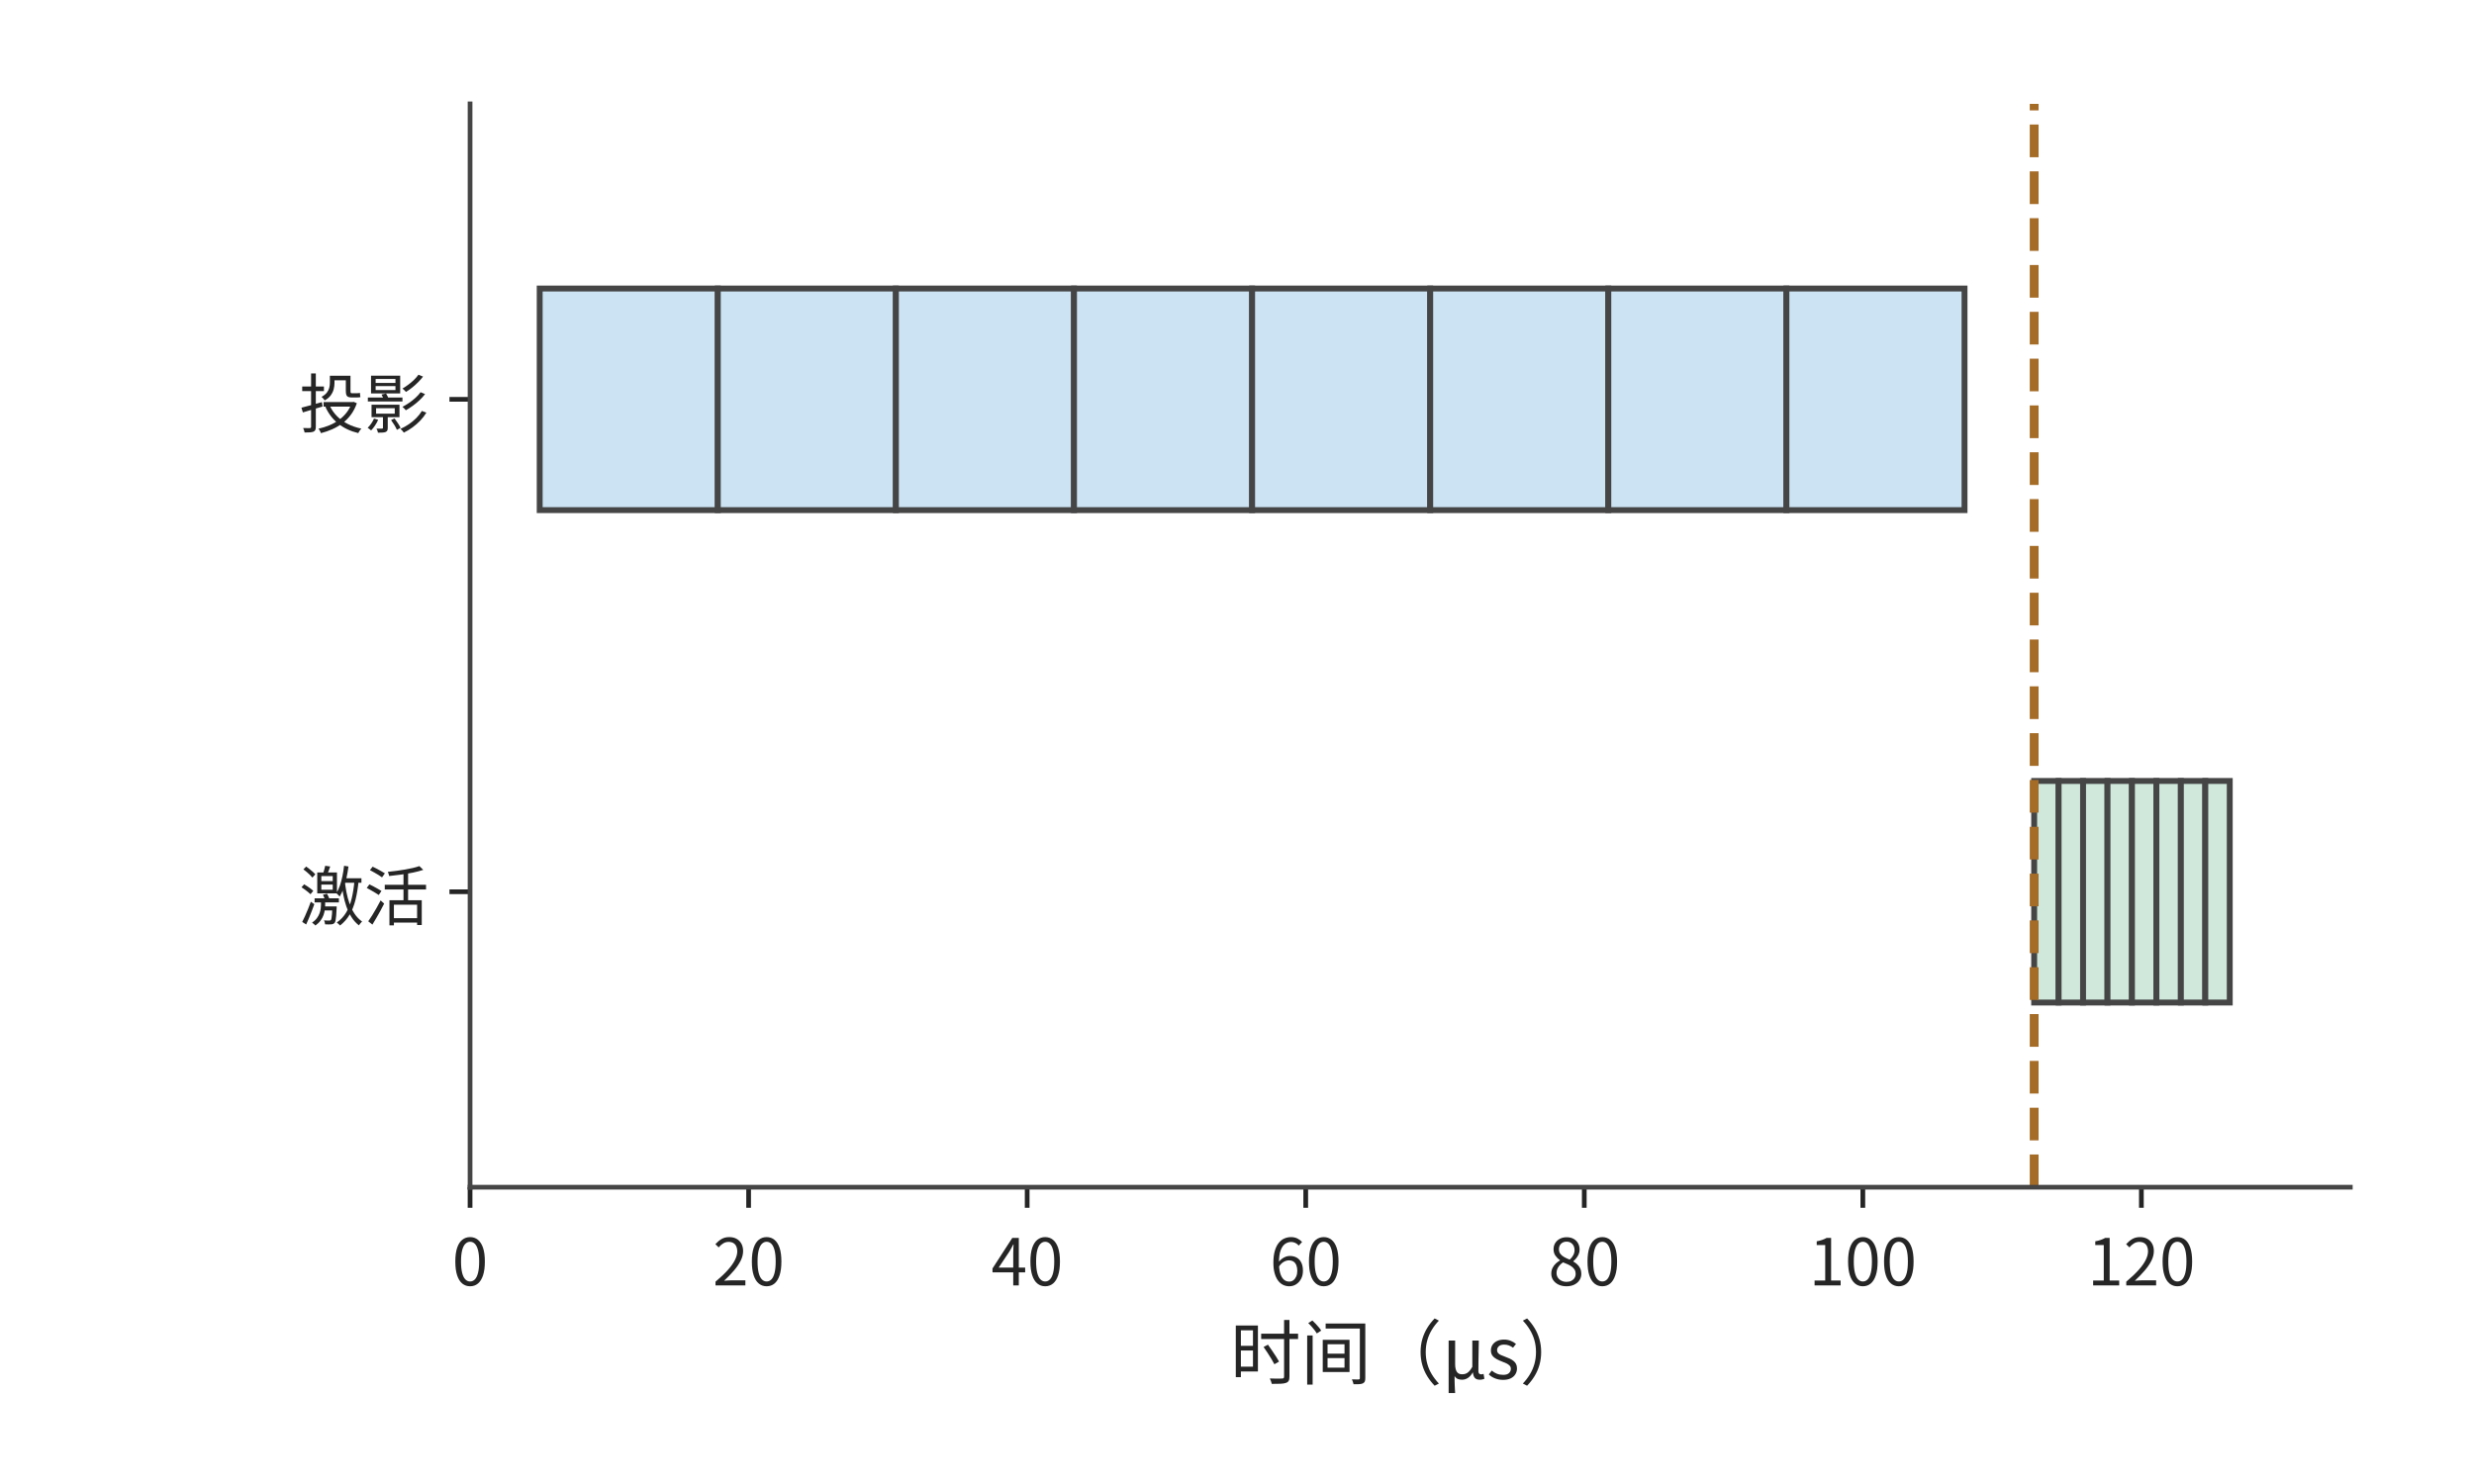
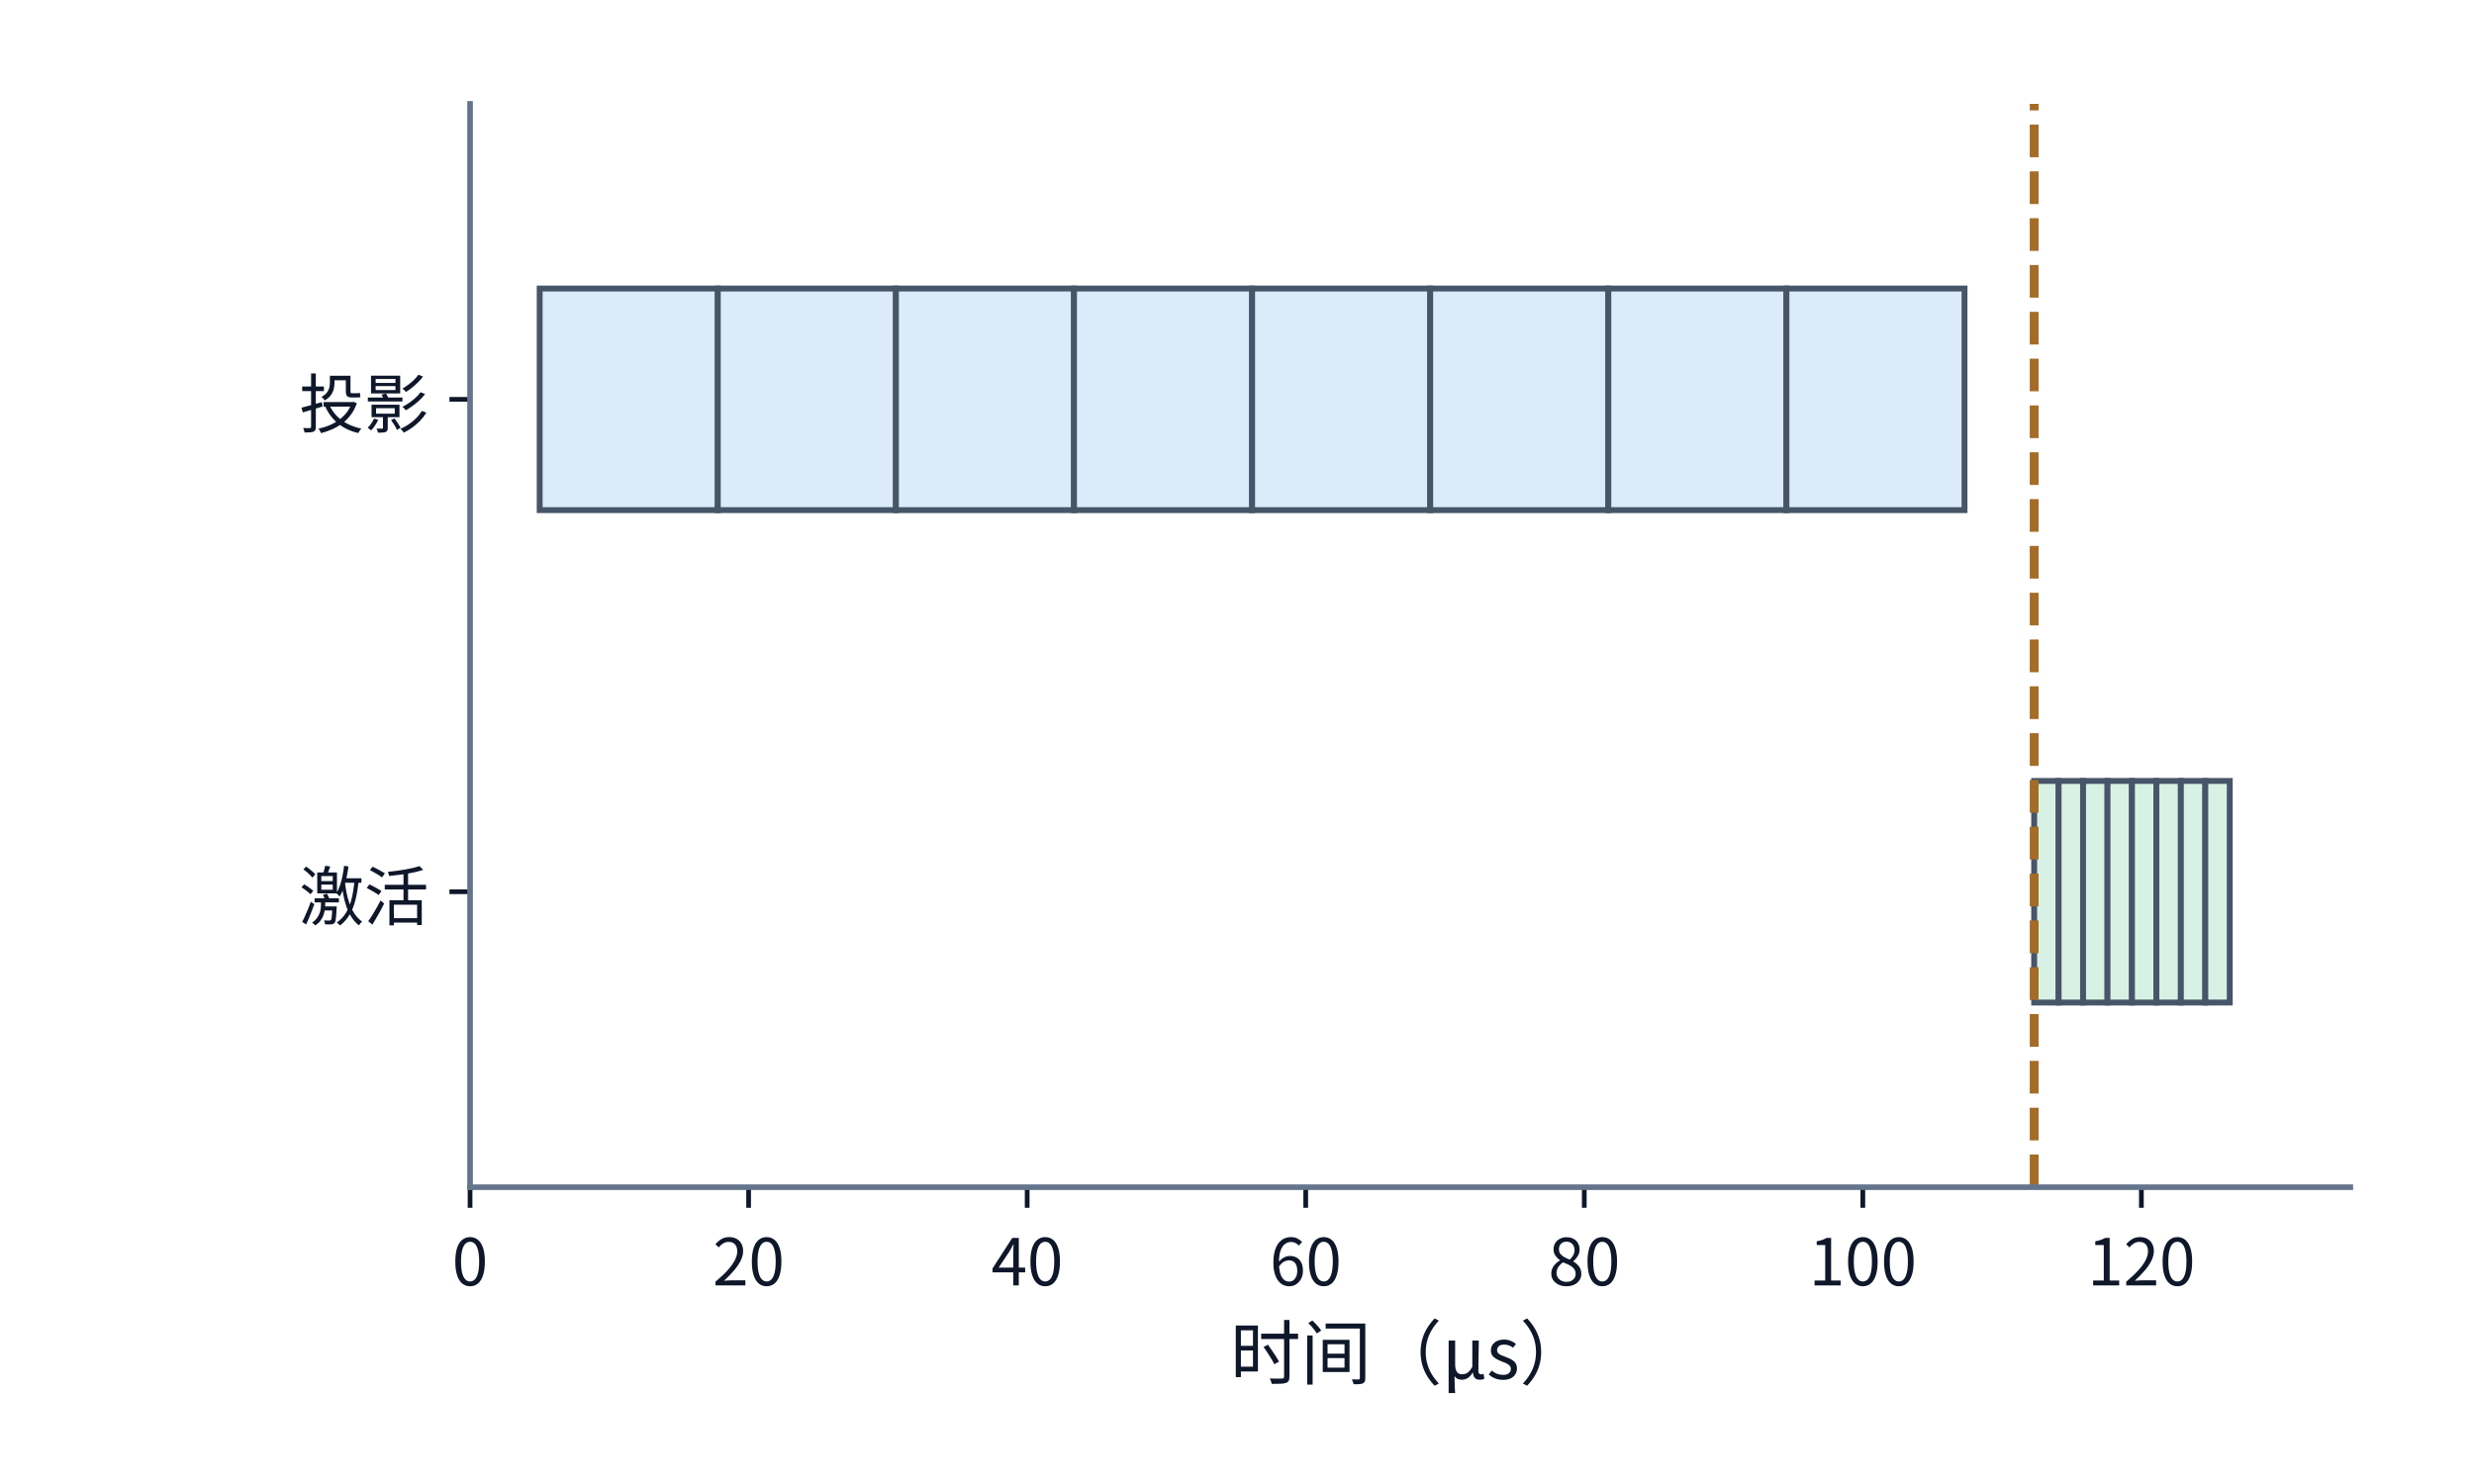
<svg xmlns="http://www.w3.org/2000/svg" xmlns:xlink="http://www.w3.org/1999/xlink" width="420pt" height="252pt" viewBox="0 0 420 252" version="1.1">
  <defs>
    <style type="text/css">*{stroke-linejoin: round; stroke-linecap: butt}</style>
  </defs>
  <g id="figure_1">
    <g id="patch_1">
      <path d="M 0 252  L 420 252  L 420 0  L 0 0  z " style="fill: #ffffff" />
    </g>
    <g id="axes_1">
      <g id="patch_2">
        <path d="M 79.8 201.6  L 399 201.6  L 399 17.64  L 79.8 17.64  z " style="fill: #ffffff" />
      </g>
      <g id="patch_3">
-         <path d="M 91.622 48.997  L 121.858 48.997  L 121.858 86.625  L 91.622 86.625  z " clip-path="url(#p5059a07117)" style="fill: #cbe3f3; stroke: #454545; stroke-linejoin: miter" />
+         <path d="M 91.622 48.997  L 121.858 48.997  L 121.858 86.625  L 91.622 86.625  z " clip-path="url(#p5059a07117)" style="fill: #dcebfa; stroke: #475569; stroke-linejoin: miter" />
      </g>
      <g id="patch_4">
-         <path d="M 345.331 132.615  L 349.482 132.615  L 349.482 170.243  L 345.331 170.243  z " clip-path="url(#p5059a07117)" style="fill: #cfe8db; stroke: #454545; stroke-linejoin: miter" />
+         <path d="M 345.331 132.615  L 349.482 132.615  L 349.482 170.243  L 345.331 170.243  z " clip-path="url(#p5059a07117)" style="fill: #d8f1e5; stroke: #475569; stroke-linejoin: miter" />
      </g>
      <g id="patch_5">
-         <path d="M 121.858 48.997  L 152.094 48.997  L 152.094 86.625  L 121.858 86.625  z " clip-path="url(#p5059a07117)" style="fill: #cbe3f3; stroke: #454545; stroke-linejoin: miter" />
+         <path d="M 121.858 48.997  L 152.094 48.997  L 152.094 86.625  L 121.858 86.625  z " clip-path="url(#p5059a07117)" style="fill: #dcebfa; stroke: #475569; stroke-linejoin: miter" />
      </g>
      <g id="patch_6">
-         <path d="M 349.482 132.615  L 353.632 132.615  L 353.632 170.243  L 349.482 170.243  z " clip-path="url(#p5059a07117)" style="fill: #cfe8db; stroke: #454545; stroke-linejoin: miter" />
+         <path d="M 349.482 132.615  L 353.632 132.615  L 353.632 170.243  L 349.482 170.243  z " clip-path="url(#p5059a07117)" style="fill: #d8f1e5; stroke: #475569; stroke-linejoin: miter" />
      </g>
      <g id="patch_7">
-         <path d="M 152.094 48.997  L 182.33 48.997  L 182.33 86.625  L 152.094 86.625  z " clip-path="url(#p5059a07117)" style="fill: #cbe3f3; stroke: #454545; stroke-linejoin: miter" />
+         <path d="M 152.094 48.997  L 182.33 48.997  L 182.33 86.625  L 152.094 86.625  z " clip-path="url(#p5059a07117)" style="fill: #dcebfa; stroke: #475569; stroke-linejoin: miter" />
      </g>
      <g id="patch_8">
-         <path d="M 353.632 132.615  L 357.783 132.615  L 357.783 170.243  L 353.632 170.243  z " clip-path="url(#p5059a07117)" style="fill: #cfe8db; stroke: #454545; stroke-linejoin: miter" />
+         <path d="M 353.632 132.615  L 357.783 132.615  L 357.783 170.243  L 353.632 170.243  z " clip-path="url(#p5059a07117)" style="fill: #d8f1e5; stroke: #475569; stroke-linejoin: miter" />
      </g>
      <g id="patch_9">
-         <path d="M 182.33 48.997  L 212.566 48.997  L 212.566 86.625  L 182.33 86.625  z " clip-path="url(#p5059a07117)" style="fill: #cbe3f3; stroke: #454545; stroke-linejoin: miter" />
+         <path d="M 182.33 48.997  L 212.566 48.997  L 212.566 86.625  L 182.33 86.625  z " clip-path="url(#p5059a07117)" style="fill: #dcebfa; stroke: #475569; stroke-linejoin: miter" />
      </g>
      <g id="patch_10">
-         <path d="M 357.783 132.615  L 361.934 132.615  L 361.934 170.243  L 357.783 170.243  z " clip-path="url(#p5059a07117)" style="fill: #cfe8db; stroke: #454545; stroke-linejoin: miter" />
+         <path d="M 357.783 132.615  L 361.934 132.615  L 361.934 170.243  L 357.783 170.243  z " clip-path="url(#p5059a07117)" style="fill: #d8f1e5; stroke: #475569; stroke-linejoin: miter" />
      </g>
      <g id="patch_11">
-         <path d="M 212.566 48.997  L 242.801 48.997  L 242.801 86.625  L 212.566 86.625  z " clip-path="url(#p5059a07117)" style="fill: #cbe3f3; stroke: #454545; stroke-linejoin: miter" />
+         <path d="M 212.566 48.997  L 242.801 48.997  L 242.801 86.625  L 212.566 86.625  z " clip-path="url(#p5059a07117)" style="fill: #dcebfa; stroke: #475569; stroke-linejoin: miter" />
      </g>
      <g id="patch_12">
-         <path d="M 361.934 132.615  L 366.084 132.615  L 366.084 170.243  L 361.934 170.243  z " clip-path="url(#p5059a07117)" style="fill: #cfe8db; stroke: #454545; stroke-linejoin: miter" />
+         <path d="M 361.934 132.615  L 366.084 132.615  L 366.084 170.243  L 361.934 170.243  z " clip-path="url(#p5059a07117)" style="fill: #d8f1e5; stroke: #475569; stroke-linejoin: miter" />
      </g>
      <g id="patch_13">
-         <path d="M 242.801 48.997  L 273.037 48.997  L 273.037 86.625  L 242.801 86.625  z " clip-path="url(#p5059a07117)" style="fill: #cbe3f3; stroke: #454545; stroke-linejoin: miter" />
+         <path d="M 242.801 48.997  L 273.037 48.997  L 273.037 86.625  L 242.801 86.625  z " clip-path="url(#p5059a07117)" style="fill: #dcebfa; stroke: #475569; stroke-linejoin: miter" />
      </g>
      <g id="patch_14">
-         <path d="M 366.084 132.615  L 370.235 132.615  L 370.235 170.243  L 366.084 170.243  z " clip-path="url(#p5059a07117)" style="fill: #cfe8db; stroke: #454545; stroke-linejoin: miter" />
+         <path d="M 366.084 132.615  L 370.235 132.615  L 370.235 170.243  L 366.084 170.243  z " clip-path="url(#p5059a07117)" style="fill: #d8f1e5; stroke: #475569; stroke-linejoin: miter" />
      </g>
      <g id="patch_15">
-         <path d="M 273.037 48.997  L 303.273 48.997  L 303.273 86.625  L 273.037 86.625  z " clip-path="url(#p5059a07117)" style="fill: #cbe3f3; stroke: #454545; stroke-linejoin: miter" />
+         <path d="M 273.037 48.997  L 303.273 48.997  L 303.273 86.625  L 273.037 86.625  z " clip-path="url(#p5059a07117)" style="fill: #dcebfa; stroke: #475569; stroke-linejoin: miter" />
      </g>
      <g id="patch_16">
-         <path d="M 370.235 132.615  L 374.385 132.615  L 374.385 170.243  L 370.235 170.243  z " clip-path="url(#p5059a07117)" style="fill: #cfe8db; stroke: #454545; stroke-linejoin: miter" />
+         <path d="M 370.235 132.615  L 374.385 132.615  L 374.385 170.243  L 370.235 170.243  z " clip-path="url(#p5059a07117)" style="fill: #d8f1e5; stroke: #475569; stroke-linejoin: miter" />
      </g>
      <g id="patch_17">
-         <path d="M 303.273 48.997  L 333.509 48.997  L 333.509 86.625  L 303.273 86.625  z " clip-path="url(#p5059a07117)" style="fill: #cbe3f3; stroke: #454545; stroke-linejoin: miter" />
+         <path d="M 303.273 48.997  L 333.509 48.997  L 333.509 86.625  L 303.273 86.625  z " clip-path="url(#p5059a07117)" style="fill: #dcebfa; stroke: #475569; stroke-linejoin: miter" />
      </g>
      <g id="patch_18">
-         <path d="M 374.385 132.615  L 378.536 132.615  L 378.536 170.243  L 374.385 170.243  z " clip-path="url(#p5059a07117)" style="fill: #cfe8db; stroke: #454545; stroke-linejoin: miter" />
+         <path d="M 374.385 132.615  L 378.536 132.615  L 378.536 170.243  L 374.385 170.243  z " clip-path="url(#p5059a07117)" style="fill: #d8f1e5; stroke: #475569; stroke-linejoin: miter" />
      </g>
      <g id="matplotlib.axis_1">
        <g id="xtick_1">
          <g id="line2d_1">
            <defs>
-               <path id="m89619c9275" d="M 0 0  L 0 3.5  " style="stroke: #252525; stroke-width: 0.8" />
+               <path id="me417b4f4bc" d="M 0 0  L 0 3.5  " style="stroke: #0f172a; stroke-width: 0.8" />
            </defs>
            <g>
-               <use xlink:href="#m89619c9275" x="79.8" y="201.6" style="fill: #252525; stroke: #252525; stroke-width: 0.8" />
+               <use xlink:href="#me417b4f4bc" x="79.8" y="201.6" style="fill: #0f172a; stroke: #0f172a; stroke-width: 0.8" />
            </g>
          </g>
          <g id="text_1">
-             <g style="fill: #252525" transform="translate(76.7475 218.28) scale(0.11 -0.11)">
+             <g style="fill: #0f172a" transform="translate(76.7475 218.28) scale(0.11 -0.11)">
              <defs>
                <path id="SourceHanSansCN-Regular-11" d="M 1779 -83  Q 1338 -83 1008 185  Q 678 454 499 998  Q 320 1542 320 2362  Q 320 3181 499 3715  Q 678 4250 1008 4512  Q 1338 4774 1779 4774  Q 2227 4774 2553 4508  Q 2880 4243 3059 3712  Q 3238 3181 3238 2362  Q 3238 1542 3059 998  Q 2880 454 2553 185  Q 2227 -83 1779 -83  z M 1779 390  Q 2048 390 2249 595  Q 2451 800 2563 1238  Q 2675 1677 2675 2362  Q 2675 3046 2563 3478  Q 2451 3910 2249 4112  Q 2048 4314 1779 4314  Q 1517 4314 1312 4112  Q 1107 3910 995 3478  Q 883 3046 883 2362  Q 883 1677 995 1238  Q 1107 800 1312 595  Q 1517 390 1779 390  z " transform="scale(0.015625)" />
              </defs>
              <use xlink:href="#SourceHanSansCN-Regular-11" />
            </g>
          </g>
        </g>
        <g id="xtick_2">
          <g id="line2d_2">
            <g>
-               <use xlink:href="#m89619c9275" x="127.089" y="201.6" style="fill: #252525; stroke: #252525; stroke-width: 0.8" />
+               <use xlink:href="#me417b4f4bc" x="127.089" y="201.6" style="fill: #0f172a; stroke: #0f172a; stroke-width: 0.8" />
            </g>
          </g>
          <g id="text_2">
-             <g style="fill: #252525" transform="translate(120.9839 218.28) scale(0.11 -0.11)">
+             <g style="fill: #0f172a" transform="translate(120.9839 218.28) scale(0.11 -0.11)">
              <defs>
                <path id="SourceHanSansCN-Regular-13" d="M 282 0  L 282 371  Q 1030 998 1504 1529  Q 1978 2061 2205 2518  Q 2432 2976 2432 3373  Q 2432 3642 2339 3853  Q 2246 4064 2054 4182  Q 1862 4301 1568 4301  Q 1280 4301 1033 4147  Q 787 3994 595 3757  L 269 4077  Q 550 4390 873 4582  Q 1197 4774 1638 4774  Q 2061 4774 2365 4604  Q 2669 4435 2838 4124  Q 3008 3814 3008 3398  Q 3008 2925 2768 2445  Q 2528 1965 2105 1472  Q 1683 979 1126 461  Q 1312 474 1517 490  Q 1722 506 1894 506  L 3232 506  L 3232 0  L 282 0  z " transform="scale(0.015625)" />
              </defs>
              <use xlink:href="#SourceHanSansCN-Regular-13" />
              <use xlink:href="#SourceHanSansCN-Regular-11" transform="translate(55.5 0)" />
            </g>
          </g>
        </g>
        <g id="xtick_3">
          <g id="line2d_3">
            <g>
-               <use xlink:href="#m89619c9275" x="174.378" y="201.6" style="fill: #252525; stroke: #252525; stroke-width: 0.8" />
+               <use xlink:href="#me417b4f4bc" x="174.378" y="201.6" style="fill: #0f172a; stroke: #0f172a; stroke-width: 0.8" />
            </g>
          </g>
          <g id="text_3">
-             <g style="fill: #252525" transform="translate(168.2728 218.28) scale(0.11 -0.11)">
+             <g style="fill: #0f172a" transform="translate(168.2728 218.28) scale(0.11 -0.11)">
              <defs>
                <path id="SourceHanSansCN-Regular-15" d="M 2176 0  L 2176 3200  Q 2176 3373 2189 3622  Q 2202 3872 2208 4051  L 2182 4051  Q 2093 3885 2000 3709  Q 1907 3533 1805 3360  L 736 1760  L 3354 1760  L 3354 1293  L 128 1293  L 128 1677  L 2080 4691  L 2726 4691  L 2726 0  L 2176 0  z " transform="scale(0.015625)" />
              </defs>
              <use xlink:href="#SourceHanSansCN-Regular-15" />
              <use xlink:href="#SourceHanSansCN-Regular-11" transform="translate(55.5 0)" />
            </g>
          </g>
        </g>
        <g id="xtick_4">
          <g id="line2d_4">
            <g>
-               <use xlink:href="#m89619c9275" x="221.667" y="201.6" style="fill: #252525; stroke: #252525; stroke-width: 0.8" />
+               <use xlink:href="#me417b4f4bc" x="221.667" y="201.6" style="fill: #0f172a; stroke: #0f172a; stroke-width: 0.8" />
            </g>
          </g>
          <g id="text_4">
-             <g style="fill: #252525" transform="translate(215.5617 218.28) scale(0.11 -0.11)">
+             <g style="fill: #0f172a" transform="translate(215.5617 218.28) scale(0.11 -0.11)">
              <defs>
                <path id="SourceHanSansCN-Regular-17" d="M 1926 -83  Q 1594 -83 1306 61  Q 1018 205 806 496  Q 595 787 476 1222  Q 358 1658 358 2240  Q 358 2925 499 3411  Q 640 3898 883 4198  Q 1126 4499 1440 4636  Q 1754 4774 2093 4774  Q 2458 4774 2726 4640  Q 2995 4506 3194 4294  L 2861 3936  Q 2726 4102 2528 4198  Q 2330 4294 2118 4294  Q 1786 4294 1510 4099  Q 1235 3904 1072 3456  Q 909 3008 909 2240  Q 909 1638 1027 1222  Q 1146 806 1373 592  Q 1600 378 1926 378  Q 2157 378 2333 512  Q 2509 646 2614 886  Q 2720 1126 2720 1440  Q 2720 1760 2627 1993  Q 2534 2227 2348 2352  Q 2163 2477 1875 2477  Q 1651 2477 1388 2333  Q 1126 2189 890 1837  L 870 2298  Q 1018 2490 1197 2627  Q 1376 2765 1577 2838  Q 1779 2912 1971 2912  Q 2368 2912 2659 2749  Q 2950 2586 3113 2259  Q 3277 1933 3277 1440  Q 3277 986 3091 643  Q 2906 301 2602 109  Q 2298 -83 1926 -83  z " transform="scale(0.015625)" />
              </defs>
              <use xlink:href="#SourceHanSansCN-Regular-17" />
              <use xlink:href="#SourceHanSansCN-Regular-11" transform="translate(55.5 0)" />
            </g>
          </g>
        </g>
        <g id="xtick_5">
          <g id="line2d_5">
            <g>
-               <use xlink:href="#m89619c9275" x="268.956" y="201.6" style="fill: #252525; stroke: #252525; stroke-width: 0.8" />
+               <use xlink:href="#me417b4f4bc" x="268.956" y="201.6" style="fill: #0f172a; stroke: #0f172a; stroke-width: 0.8" />
            </g>
          </g>
          <g id="text_5">
-             <g style="fill: #252525" transform="translate(262.8506 218.28) scale(0.11 -0.11)">
+             <g style="fill: #0f172a" transform="translate(262.8506 218.28) scale(0.11 -0.11)">
              <defs>
                <path id="SourceHanSansCN-Regular-19" d="M 1792 -83  Q 1357 -83 1017 77  Q 678 237 486 518  Q 294 800 294 1165  Q 294 1478 419 1731  Q 544 1984 742 2166  Q 941 2349 1152 2464  L 1152 2490  Q 896 2669 707 2934  Q 518 3200 518 3571  Q 518 3930 688 4195  Q 858 4461 1149 4611  Q 1440 4762 1805 4762  Q 2208 4762 2496 4602  Q 2784 4442 2937 4166  Q 3091 3891 3091 3526  Q 3091 3283 2992 3065  Q 2893 2848 2752 2678  Q 2611 2509 2470 2394  L 2470 2362  Q 2675 2246 2854 2083  Q 3034 1920 3146 1686  Q 3258 1453 3258 1126  Q 3258 794 3075 515  Q 2893 237 2563 77  Q 2234 -83 1792 -83  z M 2112 2547  Q 2349 2758 2470 2998  Q 2592 3238 2592 3494  Q 2592 3731 2499 3916  Q 2406 4102 2227 4214  Q 2048 4326 1798 4326  Q 1472 4326 1261 4121  Q 1050 3917 1050 3571  Q 1050 3296 1200 3107  Q 1350 2918 1593 2787  Q 1837 2656 2112 2547  z M 1798 352  Q 2074 352 2275 454  Q 2477 557 2589 736  Q 2701 915 2701 1146  Q 2701 1382 2598 1552  Q 2496 1722 2326 1850  Q 2157 1978 1933 2080  Q 1709 2182 1459 2278  Q 1178 2099 995 1827  Q 813 1555 813 1216  Q 813 973 941 774  Q 1069 576 1296 464  Q 1523 352 1798 352  z " transform="scale(0.015625)" />
              </defs>
              <use xlink:href="#SourceHanSansCN-Regular-19" />
              <use xlink:href="#SourceHanSansCN-Regular-11" transform="translate(55.5 0)" />
            </g>
          </g>
        </g>
        <g id="xtick_6">
          <g id="line2d_6">
            <g>
-               <use xlink:href="#m89619c9275" x="316.244" y="201.6" style="fill: #252525; stroke: #252525; stroke-width: 0.8" />
+               <use xlink:href="#me417b4f4bc" x="316.244" y="201.6" style="fill: #0f172a; stroke: #0f172a; stroke-width: 0.8" />
            </g>
          </g>
          <g id="text_6">
-             <g style="fill: #252525" transform="translate(307.0869 218.28) scale(0.11 -0.11)">
+             <g style="fill: #0f172a" transform="translate(307.0869 218.28) scale(0.11 -0.11)">
              <defs>
                <path id="SourceHanSansCN-Regular-12" d="M 563 0  L 563 486  L 1613 486  L 1613 3987  L 774 3987  L 774 4358  Q 1088 4416 1321 4499  Q 1555 4582 1747 4691  L 2195 4691  L 2195 486  L 3136 486  L 3136 0  L 563 0  z " transform="scale(0.015625)" />
              </defs>
              <use xlink:href="#SourceHanSansCN-Regular-12" />
              <use xlink:href="#SourceHanSansCN-Regular-11" transform="translate(55.5 0)" />
              <use xlink:href="#SourceHanSansCN-Regular-11" transform="translate(111 0)" />
            </g>
          </g>
        </g>
        <g id="xtick_7">
          <g id="line2d_7">
            <g>
-               <use xlink:href="#m89619c9275" x="363.533" y="201.6" style="fill: #252525; stroke: #252525; stroke-width: 0.8" />
+               <use xlink:href="#me417b4f4bc" x="363.533" y="201.6" style="fill: #0f172a; stroke: #0f172a; stroke-width: 0.8" />
            </g>
          </g>
          <g id="text_7">
-             <g style="fill: #252525" transform="translate(354.3758 218.28) scale(0.11 -0.11)">
+             <g style="fill: #0f172a" transform="translate(354.3758 218.28) scale(0.11 -0.11)">
              <use xlink:href="#SourceHanSansCN-Regular-12" />
              <use xlink:href="#SourceHanSansCN-Regular-13" transform="translate(55.5 0)" />
              <use xlink:href="#SourceHanSansCN-Regular-11" transform="translate(111 0)" />
            </g>
          </g>
        </g>
        <g id="text_8">
-           <g style="fill: #252525" transform="translate(208.8244 234.16) scale(0.12 -0.12)">
+           <g style="fill: #0f172a" transform="translate(208.8244 234.16) scale(0.12 -0.12)">
            <defs>
              <path id="SourceHanSansCN-Regular-3a20" d="M 2522 4838  L 2522 678  L 755 678  L 755 1114  L 2074 1114  L 2074 4403  L 755 4403  L 755 4838  L 2522 4838  z M 2240 3002  L 2240 2573  L 774 2573  L 774 3002  L 2240 3002  z M 979 4838  L 979 160  L 518 160  L 518 4838  L 979 4838  z M 6157 4096  L 6157 3616  L 2816 3616  L 2816 4096  L 6157 4096  z M 5376 211  Q 5376 -51 5302 -176  Q 5229 -301 5056 -358  Q 4883 -422 4569 -435  Q 4256 -448 3776 -448  Q 3757 -346 3705 -202  Q 3654 -58 3597 45  Q 3853 38 4080 32  Q 4307 26 4473 29  Q 4640 32 4710 38  Q 4806 38 4848 76  Q 4890 115 4890 211  L 4890 5344  L 5376 5344  L 5376 211  z M 3430 3104  Q 3603 2861 3795 2579  Q 3987 2298 4156 2035  Q 4326 1773 4435 1574  L 4013 1331  Q 3910 1530 3747 1802  Q 3584 2074 3395 2362  Q 3206 2650 3034 2893  L 3430 3104  z " transform="scale(0.015625)" />
              <path id="SourceHanSansCN-Regular-69f3" d="M 1075 3936  L 1075 -512  L 582 -512  L 582 3936  L 1075 3936  z M 1050 5293  Q 1197 5158 1350 4995  Q 1504 4832 1638 4672  Q 1773 4512 1850 4378  L 1453 4122  Q 1376 4256 1251 4419  Q 1126 4582 976 4752  Q 826 4922 678 5062  L 1050 5293  z M 5619 5018  L 5619 4563  L 2253 4563  L 2253 5018  L 5619 5018  z M 5843 70  Q 5843 -128 5795 -233  Q 5747 -339 5619 -403  Q 5491 -461 5283 -473  Q 5075 -486 4781 -480  Q 4762 -397 4720 -262  Q 4678 -128 4627 -38  Q 4832 -45 5005 -45  Q 5178 -45 5242 -45  Q 5306 -38 5328 -12  Q 5350 13 5350 70  L 5350 5018  L 5843 5018  L 5843 70  z M 2426 1024  L 3962 1024  L 3962 1888  L 2426 1888  L 2426 1024  z M 2426 2291  L 3962 2291  L 3962 3142  L 2426 3142  L 2426 2291  z M 4416 3546  L 4416 627  L 1990 627  L 1990 3546  L 4416 3546  z " transform="scale(0.015625)" />
              <path id="SourceHanSansCN-Regular-7463" d="M 4448 2432  Q 4448 3059 4605 3603  Q 4762 4147 5050 4617  Q 5338 5088 5722 5478  L 6106 5280  Q 5741 4902 5472 4457  Q 5203 4013 5059 3510  Q 4915 3008 4915 2432  Q 4915 1862 5059 1356  Q 5203 851 5472 409  Q 5741 -32 6106 -416  L 5722 -614  Q 5338 -218 5050 249  Q 4762 717 4605 1264  Q 4448 1811 4448 2432  z " transform="scale(0.015625)" />
              <path id="SourceHanSansCN-Regular-124" d="M 589 -1280  L 589 3475  L 1178 3475  L 1178 1344  Q 1178 890 1325 656  Q 1472 422 1811 422  Q 1971 422 2121 470  Q 2272 518 2422 665  Q 2573 813 2733 1094  L 2733 3475  L 3322 3475  Q 3315 3008 3305 2525  Q 3296 2042 3289 1578  Q 3283 1114 3283 698  Q 3283 550 3353 483  Q 3424 416 3533 416  Q 3584 416 3635 425  Q 3686 435 3750 461  L 3827 13  Q 3744 -19 3648 -44  Q 3552 -70 3411 -70  Q 3110 -70 2966 86  Q 2822 243 2784 589  L 2771 589  Q 2586 256 2336 93  Q 2086 -70 1805 -70  Q 1594 -70 1424 -3  Q 1254 64 1126 262  Q 1126 6 1129 -189  Q 1133 -384 1139 -557  Q 1146 -730 1155 -902  Q 1165 -1075 1178 -1280  L 589 -1280  z " transform="scale(0.015625)" />
              <path id="SourceHanSansCN-Regular-54" d="M 1498 -83  Q 1114 -83 778 48  Q 442 179 205 410  L 474 755  Q 698 570 944 470  Q 1190 371 1517 371  Q 1862 371 2032 528  Q 2202 685 2202 915  Q 2202 1094 2086 1212  Q 1971 1331 1795 1414  Q 1619 1498 1421 1568  Q 1165 1664 928 1789  Q 691 1914 544 2102  Q 397 2291 397 2579  Q 397 2861 537 3081  Q 678 3302 947 3433  Q 1216 3565 1594 3565  Q 1914 3565 2192 3453  Q 2470 3341 2669 3168  L 2400 2829  Q 2221 2963 2025 3036  Q 1830 3110 1600 3110  Q 1267 3110 1110 2956  Q 954 2803 954 2605  Q 954 2451 1050 2342  Q 1146 2234 1315 2160  Q 1485 2086 1690 2010  Q 1901 1933 2089 1846  Q 2278 1760 2432 1641  Q 2586 1523 2672 1356  Q 2758 1190 2758 947  Q 2758 666 2614 429  Q 2470 192 2192 54  Q 1914 -83 1498 -83  z " transform="scale(0.015625)" />
              <path id="SourceHanSansCN-Regular-7464" d="M 1952 2432  Q 1952 1811 1795 1264  Q 1638 717 1350 249  Q 1062 -218 678 -614  L 294 -416  Q 659 -32 928 409  Q 1197 851 1341 1356  Q 1485 1862 1485 2432  Q 1485 3008 1341 3510  Q 1197 4013 928 4457  Q 659 4902 294 5280  L 678 5478  Q 1062 5088 1350 4617  Q 1638 4147 1795 3603  Q 1952 3059 1952 2432  z " transform="scale(0.015625)" />
            </defs>
            <use xlink:href="#SourceHanSansCN-Regular-3a20" />
            <use xlink:href="#SourceHanSansCN-Regular-69f3" transform="translate(100 0)" />
            <use xlink:href="#SourceHanSansCN-Regular-7463" transform="translate(200 0)" />
            <use xlink:href="#SourceHanSansCN-Regular-124" transform="translate(300 0)" />
            <use xlink:href="#SourceHanSansCN-Regular-54" transform="translate(362.7969 0)" />
            <use xlink:href="#SourceHanSansCN-Regular-7464" transform="translate(409.5938 0)" />
          </g>
        </g>
      </g>
      <g id="matplotlib.axis_2">
        <g id="ytick_1">
          <g id="line2d_8">
            <defs>
-               <path id="m3b179fadd0" d="M 0 0  L -3.5 0  " style="stroke: #252525; stroke-width: 0.8" />
+               <path id="m9251ba89fa" d="M 0 0  L -3.5 0  " style="stroke: #0f172a; stroke-width: 0.8" />
            </defs>
            <g>
-               <use xlink:href="#m3b179fadd0" x="79.8" y="67.811" style="fill: #252525; stroke: #252525; stroke-width: 0.8" />
+               <use xlink:href="#m9251ba89fa" x="79.8" y="67.811" style="fill: #0f172a; stroke: #0f172a; stroke-width: 0.8" />
            </g>
          </g>
          <g id="text_9">
-             <g style="fill: #252525" transform="translate(50.8 72.65091) scale(0.11 -0.11)">
+             <g style="fill: #0f172a" transform="translate(50.8 72.65091) scale(0.11 -0.11)">
              <defs>
                <path id="SourceHanSansCN-Regular-36c4" d="M 218 1990  Q 608 2086 1145 2236  Q 1683 2387 2240 2541  L 2304 2106  Q 1792 1952 1283 1801  Q 774 1651 358 1523  L 218 1990  z M 2438 4083  L 2438 3629  L 294 3629  L 294 4083  L 2438 4083  z M 1638 96  Q 1638 -102 1587 -211  Q 1536 -320 1408 -378  Q 1280 -429 1069 -445  Q 858 -461 531 -461  Q 518 -371 476 -243  Q 435 -115 384 -19  Q 608 -26 797 -26  Q 986 -26 1043 -26  Q 1114 -19 1142 6  Q 1171 32 1171 96  L 1171 5376  L 1638 5376  L 1638 96  z M 4826 5146  L 4826 4698  L 3149 4698  L 3149 5146  L 4826 5146  z M 5357 2547  L 5357 2099  L 2406 2099  L 2406 2547  L 5357 2547  z M 5286 2547  L 5376 2566  L 5690 2432  Q 5472 1798 5113 1312  Q 4755 826 4288 467  Q 3821 109 3273 -134  Q 2726 -378 2144 -525  Q 2125 -454 2083 -374  Q 2042 -294 1994 -214  Q 1946 -134 1901 -83  Q 2445 32 2960 243  Q 3475 454 3913 771  Q 4352 1088 4681 1513  Q 5011 1939 5190 2470  L 5190 2547  L 5286 2547  z M 3002 2221  Q 3258 1638 3709 1174  Q 4160 710 4774 393  Q 5389 77 6138 -77  Q 6086 -128 6025 -208  Q 5965 -288 5913 -371  Q 5862 -454 5830 -518  Q 4672 -243 3853 416  Q 3034 1075 2586 2067  L 3002 2221  z M 3482 4429  Q 3482 4134 3405 3824  Q 3328 3514 3120 3222  Q 2912 2931 2515 2707  Q 2483 2758 2428 2825  Q 2374 2893 2310 2960  Q 2246 3027 2202 3059  Q 2560 3258 2736 3491  Q 2912 3725 2969 3968  Q 3027 4211 3027 4442  L 3027 5146  L 3482 5146  L 3482 4429  z M 5062 3661  Q 5062 3526 5084 3472  Q 5107 3418 5178 3418  Q 5222 3418 5328 3418  Q 5434 3418 5536 3418  Q 5638 3418 5677 3418  Q 5754 3418 5843 3427  Q 5933 3437 5997 3450  Q 6003 3360 6012 3238  Q 6022 3117 6042 3034  Q 5978 3014 5882 3008  Q 5786 3002 5690 3002  Q 5638 3002 5523 3002  Q 5408 3002 5299 3002  Q 5190 3002 5152 3002  Q 4928 3002 4806 3069  Q 4685 3136 4643 3283  Q 4602 3430 4602 3674  L 4602 5146  L 5062 5146  L 5062 3661  z " transform="scale(0.015625)" />
                <path id="SourceHanSansCN-Regular-33a1" d="M 5830 5062  Q 5613 4781 5334 4499  Q 5056 4218 4749 3974  Q 4442 3731 4141 3546  Q 4077 3629 3981 3721  Q 3885 3814 3795 3878  Q 4070 4038 4368 4259  Q 4666 4480 4931 4736  Q 5197 4992 5376 5248  L 5830 5062  z M 6029 3334  Q 5792 3021 5478 2726  Q 5165 2432 4816 2179  Q 4467 1926 4128 1734  Q 4070 1811 3977 1910  Q 3885 2010 3795 2074  Q 4115 2240 4454 2470  Q 4794 2701 5091 2973  Q 5389 3245 5587 3520  L 6029 3334  z M 6157 1498  Q 5914 1094 5562 723  Q 5210 352 4794 48  Q 4378 -256 3930 -474  Q 3872 -384 3779 -278  Q 3686 -173 3597 -102  Q 4026 83 4429 358  Q 4832 634 5165 970  Q 5498 1306 5715 1670  L 6157 1498  z M 3795 2995  L 3795 2605  L 378 2605  L 378 2995  L 3795 2995  z M 1190 1402  L 3034 1402  L 3034 1939  L 1190 1939  L 1190 1402  z M 3501 2285  L 3501 1056  L 742 1056  L 742 2285  L 3501 2285  z M 3014 928  Q 3181 710 3353 448  Q 3526 186 3610 0  L 3245 -198  Q 3168 0 3001 272  Q 2835 544 2669 768  L 3014 928  z M 1146 3731  L 3104 3731  L 3104 4122  L 1146 4122  L 1146 3731  z M 1146 4435  L 3104 4435  L 3104 4826  L 1146 4826  L 1146 4435  z M 3571 5152  L 3571 3398  L 691 3398  L 691 5152  L 3571 5152  z M 2342 -6  Q 2342 -173 2300 -262  Q 2259 -352 2138 -410  Q 2022 -454 1836 -467  Q 1651 -480 1376 -480  Q 1363 -378 1321 -272  Q 1280 -166 1229 -77  Q 1427 -83 1577 -83  Q 1728 -83 1779 -77  Q 1837 -77 1853 -61  Q 1869 -45 1869 0  L 1869 1235  L 2342 1235  L 2342 -6  z M 1395 794  Q 1274 512 1082 224  Q 890 -64 698 -256  Q 666 -224 605 -176  Q 544 -128 477 -77  Q 410 -26 358 0  Q 550 186 713 426  Q 877 666 986 915  L 1395 794  z M 2176 3392  Q 2246 3277 2323 3129  Q 2400 2982 2438 2867  L 1971 2752  Q 1939 2861 1868 3014  Q 1798 3168 1728 3290  L 2176 3392  z " transform="scale(0.015625)" />
              </defs>
              <use xlink:href="#SourceHanSansCN-Regular-36c4" />
              <use xlink:href="#SourceHanSansCN-Regular-33a1" transform="translate(100 0)" />
            </g>
          </g>
        </g>
        <g id="ytick_2">
          <g id="line2d_9">
            <g>
-               <use xlink:href="#m3b179fadd0" x="79.8" y="151.429" style="fill: #252525; stroke: #252525; stroke-width: 0.8" />
+               <use xlink:href="#m9251ba89fa" x="79.8" y="151.429" style="fill: #0f172a; stroke: #0f172a; stroke-width: 0.8" />
            </g>
          </g>
          <g id="text_10">
-             <g style="fill: #252525" transform="translate(50.8 156.2691) scale(0.11 -0.11)">
+             <g style="fill: #0f172a" transform="translate(50.8 156.2691) scale(0.11 -0.11)">
              <defs>
                <path id="SourceHanSansCN-Regular-43de" d="M 2182 3014  L 3309 3014  L 3309 3526  L 2182 3526  L 2182 3014  z M 2182 3866  L 3309 3866  L 3309 4365  L 2182 4365  L 2182 3866  z M 3725 4723  L 3725 2656  L 1779 2656  L 1779 4723  L 3725 4723  z M 3917 2170  L 3917 1766  L 1517 1766  L 1517 2170  L 3917 2170  z M 6144 4147  L 6144 3706  L 4403 3706  L 4403 4147  L 6144 4147  z M 3437 1363  L 3437 966  L 2317 966  L 2317 1363  L 3437 1363  z M 3059 5312  Q 2982 5088 2899 4867  Q 2816 4646 2739 4486  L 2336 4557  Q 2400 4736 2464 4969  Q 2528 5203 2566 5382  L 3059 5312  z M 3699 1363  Q 3699 1363 3699 1296  Q 3699 1229 3693 1184  Q 3674 723 3648 428  Q 3622 134 3587 -26  Q 3552 -186 3494 -256  Q 3430 -326 3350 -361  Q 3270 -397 3162 -403  Q 3066 -410 2902 -413  Q 2739 -416 2554 -403  Q 2547 -314 2518 -202  Q 2490 -90 2438 -13  Q 2618 -26 2758 -29  Q 2899 -32 2957 -32  Q 3078 -32 3123 19  Q 3162 64 3187 198  Q 3213 333 3235 598  Q 3258 864 3270 1293  L 3270 1363  L 3699 1363  z M 5862 3859  Q 5760 2835 5555 2012  Q 5350 1190 4982 563  Q 4614 -64 4032 -518  Q 4000 -480 3942 -425  Q 3885 -371 3821 -316  Q 3757 -262 3706 -224  Q 4288 179 4640 774  Q 4992 1370 5181 2150  Q 5370 2931 5453 3891  L 5862 3859  z M 4499 3866  Q 4557 3341 4662 2777  Q 4768 2214 4960 1667  Q 5152 1120 5456 656  Q 5760 192 6208 -128  Q 6163 -166 6102 -236  Q 6042 -307 5984 -377  Q 5926 -448 5894 -506  Q 5446 -154 5142 339  Q 4838 832 4646 1392  Q 4454 1952 4352 2515  Q 4250 3078 4192 3584  L 4499 3866  z M 4864 5312  Q 4787 4736 4668 4192  Q 4550 3648 4384 3177  Q 4218 2707 3994 2342  Q 3962 2381 3901 2445  Q 3840 2509 3779 2569  Q 3718 2630 3667 2669  Q 3872 3002 4019 3430  Q 4166 3859 4268 4358  Q 4371 4858 4429 5382  L 4864 5312  z M 2560 1523  Q 2560 1306 2528 1050  Q 2496 794 2400 518  Q 2304 243 2112 -22  Q 1920 -288 1600 -518  Q 1542 -454 1446 -374  Q 1350 -294 1267 -237  Q 1568 -32 1744 208  Q 1920 448 2006 688  Q 2093 928 2121 1145  Q 2150 1363 2150 1536  L 2150 1920  L 2560 1920  L 2560 1523  z M 2746 2624  Q 2829 2477 2905 2297  Q 2982 2118 3027 1990  L 2605 1869  Q 2566 2003 2489 2188  Q 2413 2374 2342 2522  L 2746 2624  z M 685 5306  Q 838 5197 1014 5059  Q 1190 4922 1344 4784  Q 1498 4646 1594 4538  L 1299 4218  Q 1203 4339 1056 4483  Q 909 4627 736 4771  Q 563 4915 410 5030  L 685 5306  z M 486 3552  Q 646 3462 812 3347  Q 979 3232 1136 3117  Q 1293 3002 1389 2906  L 1114 2573  Q 1018 2669 867 2790  Q 717 2912 547 3037  Q 378 3162 224 3258  L 486 3552  z M 294 -166  Q 416 77 569 409  Q 723 742 870 1113  Q 1018 1485 1146 1830  L 1491 1587  Q 1376 1261 1238 909  Q 1101 557 960 214  Q 819 -128 685 -416  L 294 -166  z " transform="scale(0.015625)" />
                <path id="SourceHanSansCN-Regular-415f" d="M 5702 1978  L 5702 -474  L 5242 -474  L 5242 1536  L 2950 1536  L 2950 -506  L 2509 -506  L 2509 1978  L 5702 1978  z M 5850 4979  Q 5408 4826 4841 4710  Q 4275 4595 3664 4512  Q 3053 4429 2483 4371  Q 2470 4454 2428 4576  Q 2387 4698 2349 4781  Q 2758 4819 3196 4880  Q 3635 4941 4054 5011  Q 4474 5082 4835 5168  Q 5197 5254 5466 5350  L 5850 4979  z M 4352 4800  L 4352 1722  L 3898 1722  L 3898 4800  L 4352 4800  z M 6125 3501  L 6125 3040  L 2048 3040  L 2048 3501  L 6125 3501  z M 5453 205  L 5453 -230  L 2816 -230  L 2816 205  L 5453 205  z M 851 5293  Q 1050 5203 1277 5081  Q 1504 4960 1715 4841  Q 1926 4723 2061 4634  L 1779 4237  Q 1651 4339 1443 4464  Q 1235 4589 1008 4720  Q 781 4851 582 4954  L 851 5293  z M 531 3546  Q 723 3456 947 3334  Q 1171 3213 1379 3097  Q 1587 2982 1722 2893  L 1453 2496  Q 1325 2586 1120 2707  Q 915 2829 691 2960  Q 467 3091 269 3194  L 531 3546  z M 416 -102  Q 589 141 803 483  Q 1018 826 1235 1213  Q 1453 1600 1638 1958  L 1990 1645  Q 1824 1306 1622 941  Q 1421 576 1216 224  Q 1011 -128 826 -429  L 416 -102  z " transform="scale(0.015625)" />
              </defs>
              <use xlink:href="#SourceHanSansCN-Regular-43de" />
              <use xlink:href="#SourceHanSansCN-Regular-415f" transform="translate(100 0)" />
            </g>
          </g>
        </g>
      </g>
      <g id="line2d_10">
        <path d="M 345.331 201.6  L 345.331 17.64  " clip-path="url(#p5059a07117)" style="fill: none; stroke-dasharray: 5.55,2.4; stroke-dashoffset: 0; stroke: #a56c28; stroke-width: 1.5" />
      </g>
      <g id="patch_19">
-         <path d="M 79.8 201.6  L 79.8 17.64  " style="fill: none; stroke: #454545; stroke-width: 0.8; stroke-linejoin: miter; stroke-linecap: square" />
+         <path d="M 79.8 201.6  L 79.8 17.64  " style="fill: none; stroke: #64748b; stroke-width: 0.95; stroke-linejoin: miter; stroke-linecap: square" />
      </g>
      <g id="patch_20">
-         <path d="M 79.8 201.6  L 399 201.6  " style="fill: none; stroke: #454545; stroke-width: 0.8; stroke-linejoin: miter; stroke-linecap: square" />
+         <path d="M 79.8 201.6  L 399 201.6  " style="fill: none; stroke: #64748b; stroke-width: 0.95; stroke-linejoin: miter; stroke-linecap: square" />
      </g>
    </g>
  </g>
  <defs>
    <clipPath id="p5059a07117">
      <rect x="79.8" y="17.64" width="319.2" height="183.96" />
    </clipPath>
  </defs>
</svg>
